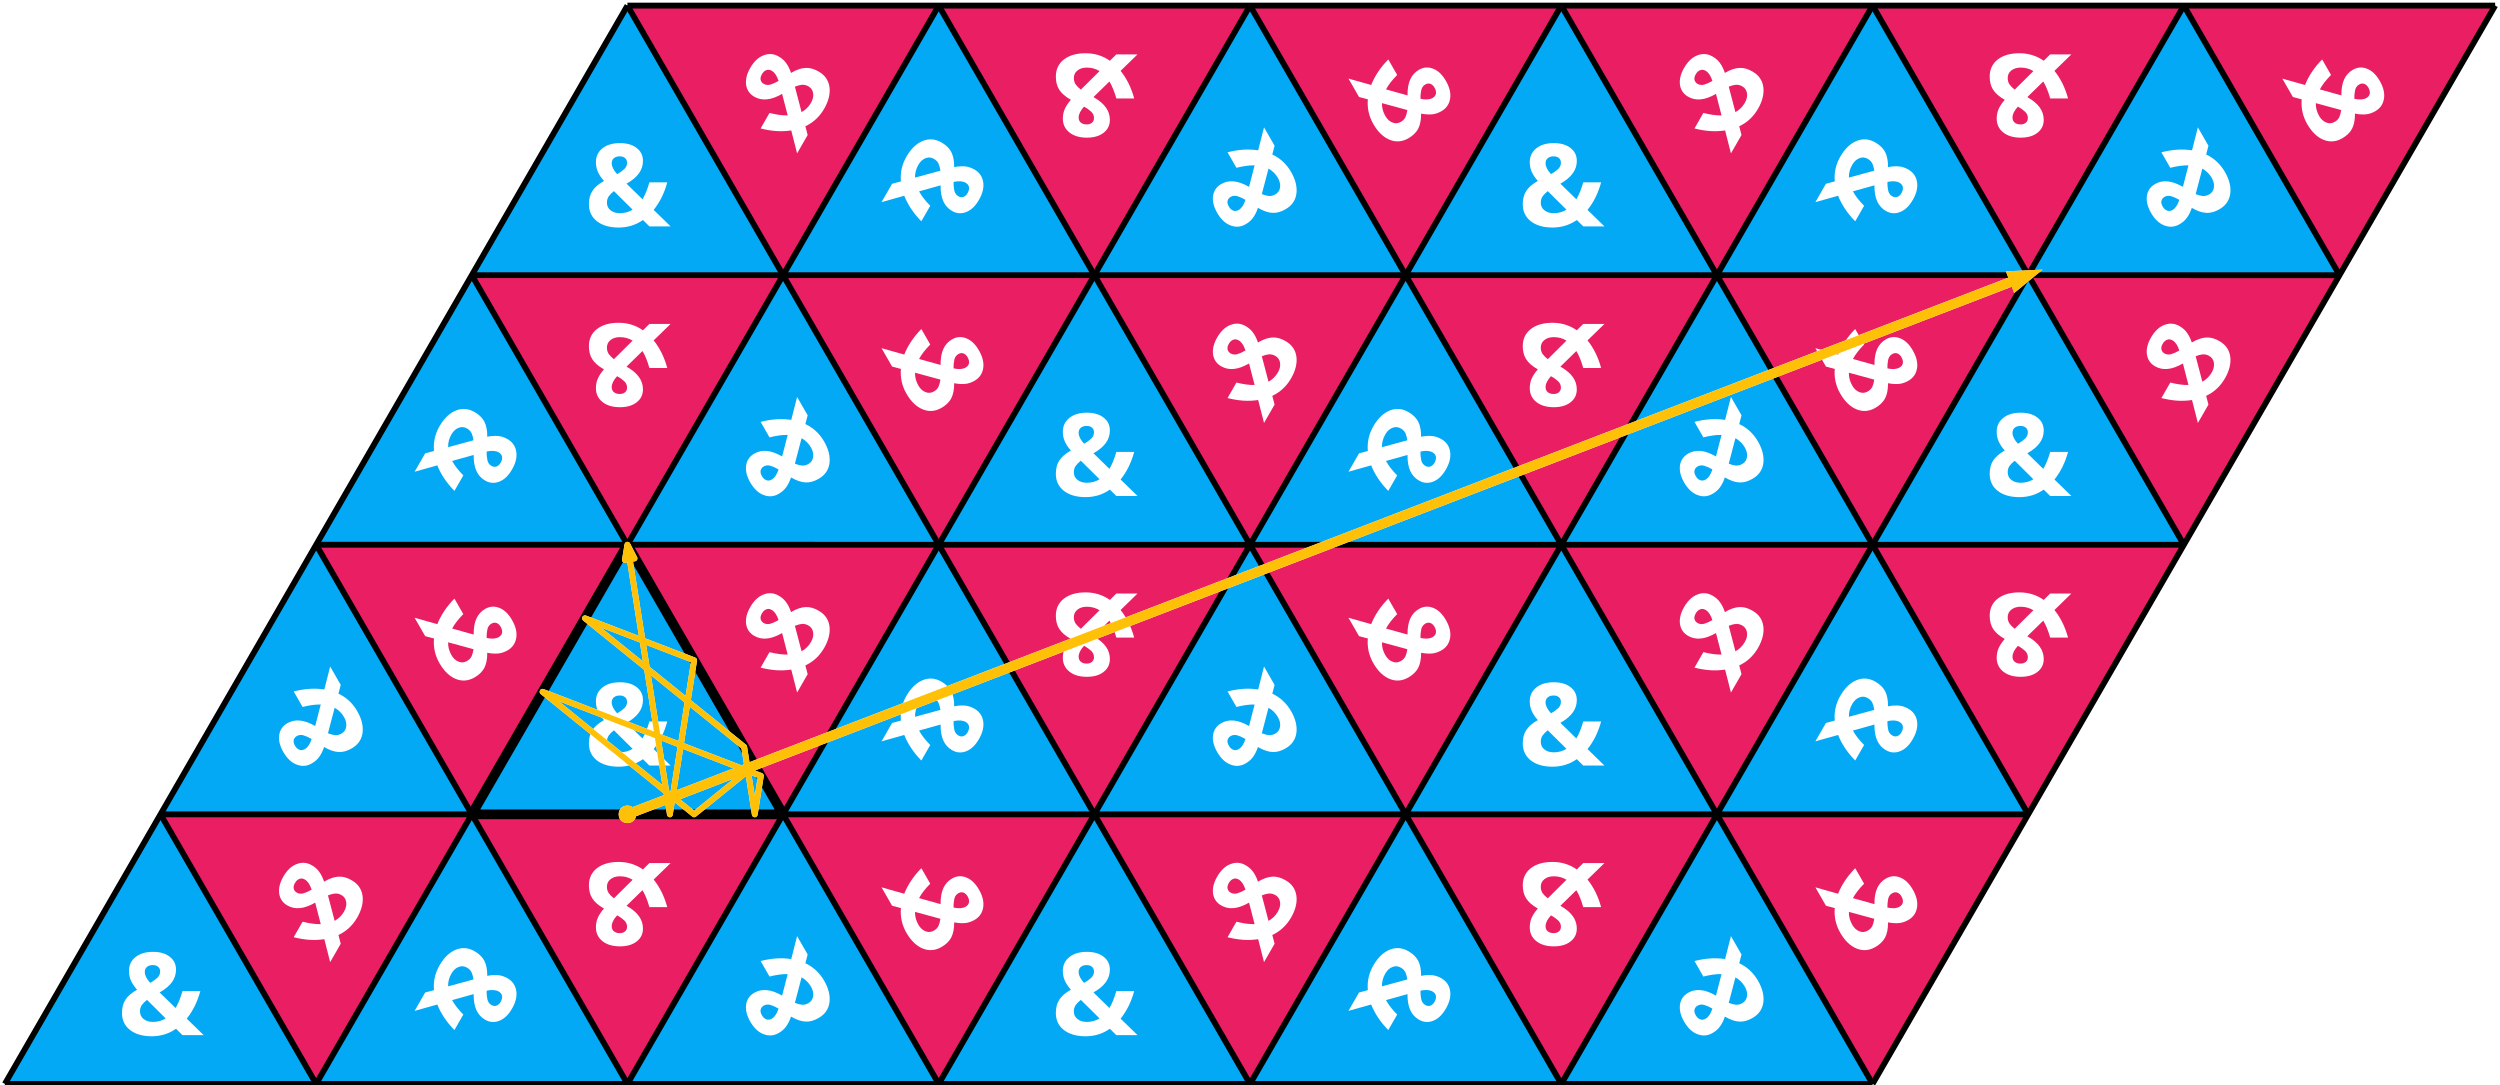
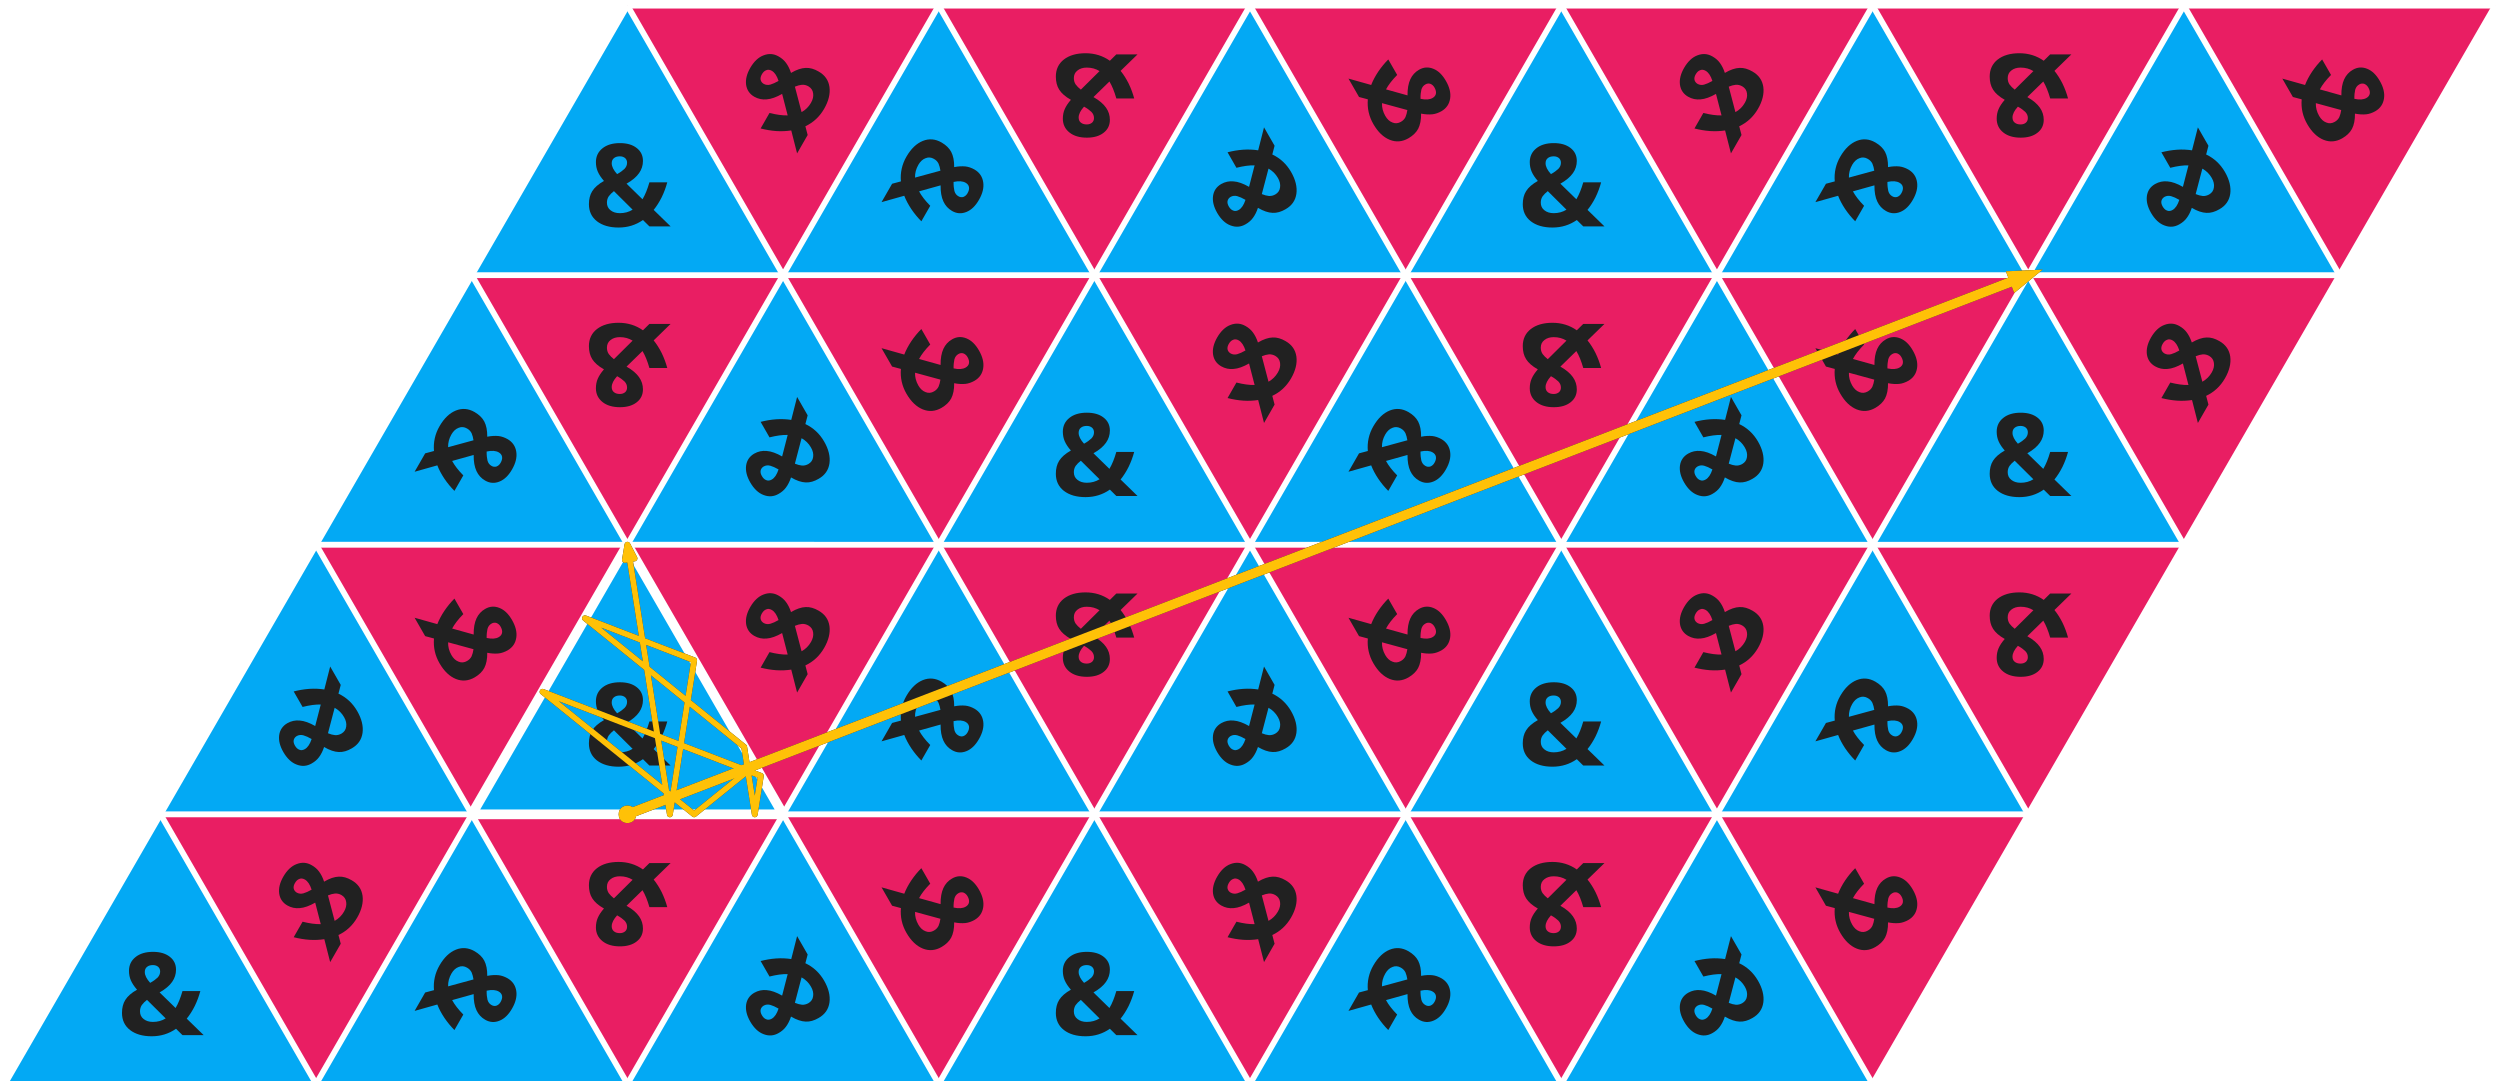
<svg xmlns="http://www.w3.org/2000/svg" xmlns:xlink="http://www.w3.org/1999/xlink" width="514pt" height="223pt" viewBox="0 0 514 223" version="1.1">
  <defs>
    <g>
      <symbol overflow="visible" id="glyph0-0">
        <path style="stroke:none;" d="M 2.234 -16.891 L 2.234 0 L 11.938 0 L 11.938 -16.891 Z M 3.438 -1.203 L 3.438 -15.688 L 10.75 -15.688 L 10.75 -1.203 Z M 3.438 -1.203 " />
      </symbol>
      <symbol overflow="visible" id="glyph0-1">
        <path style="stroke:none;" d="M 17.75 0 L 14.266 -3.391 C 14.875 -4.141 15.438 -5.031 15.922 -6 C 16.406 -7 16.781 -8.016 17.062 -9.062 L 13.391 -9.062 C 12.984 -7.641 12.516 -6.484 11.969 -5.578 L 8.688 -8.781 C 9.875 -9.453 10.734 -10.188 11.266 -10.953 C 11.797 -11.703 12.062 -12.547 12.062 -13.453 C 12.062 -14.578 11.625 -15.469 10.766 -16.125 C 9.906 -16.797 8.766 -17.125 7.328 -17.125 C 5.828 -17.125 4.625 -16.766 3.75 -16.062 C 2.844 -15.344 2.391 -14.391 2.391 -13.219 C 2.391 -12.516 2.516 -11.844 2.781 -11.25 C 3.047 -10.641 3.469 -10 4.047 -9.344 C 2.906 -8.703 2.109 -8 1.641 -7.25 C 1.172 -6.516 0.953 -5.609 0.953 -4.562 C 0.953 -3.094 1.5 -1.922 2.594 -1.062 C 3.703 -0.203 5.188 0.234 7.062 0.234 C 8.922 0.234 10.594 -0.281 12.062 -1.312 L 13.391 0 Z M 4.656 -4.891 C 4.656 -5.375 4.781 -5.812 5.031 -6.188 C 5.297 -6.547 5.641 -6.906 6.094 -7.25 L 9.938 -3.438 C 9.156 -2.953 8.281 -2.719 7.312 -2.719 C 6.531 -2.719 5.891 -2.922 5.406 -3.312 C 4.891 -3.703 4.656 -4.234 4.656 -4.891 Z M 8.797 -13.094 C 8.797 -12.609 8.625 -12.203 8.266 -11.828 C 7.906 -11.484 7.406 -11.109 6.75 -10.75 C 6.016 -11.562 5.641 -12.297 5.641 -12.984 C 5.641 -13.438 5.797 -13.797 6.094 -14.031 C 6.391 -14.281 6.797 -14.406 7.312 -14.406 C 7.75 -14.406 8.109 -14.281 8.391 -14.047 C 8.656 -13.812 8.797 -13.484 8.797 -13.094 Z M 8.797 -13.094 " />
      </symbol>
      <symbol overflow="visible" id="glyph1-0">
        <path style="stroke:none;" d="M -15.75 6.516 L -1.125 -1.938 L -5.969 -10.344 L -20.594 -1.891 Z M -2.766 -2.375 L -15.297 4.859 L -18.953 -1.469 L -6.422 -8.703 Z M -2.766 -2.375 " />
      </symbol>
      <symbol overflow="visible" id="glyph1-1">
        <path style="stroke:none;" d="M -8.875 -15.375 L -10.078 -10.656 C -11.016 -10.797 -12.078 -10.859 -13.172 -10.781 C -14.266 -10.703 -15.328 -10.516 -16.375 -10.25 L -14.547 -7.062 C -13.109 -7.422 -11.875 -7.594 -10.812 -7.562 L -11.953 -3.141 C -13.125 -3.812 -14.203 -4.203 -15.125 -4.266 C -16.047 -4.359 -16.891 -4.172 -17.688 -3.719 C -18.656 -3.156 -19.203 -2.328 -19.359 -1.266 C -19.5 -0.172 -19.219 0.969 -18.5 2.219 C -17.75 3.516 -16.828 4.391 -15.781 4.781 C -14.703 5.203 -13.672 5.141 -12.656 4.547 C -12.047 4.203 -11.516 3.75 -11.141 3.219 C -10.75 2.688 -10.391 2 -10.125 1.172 C -8.984 1.844 -7.984 2.172 -7.109 2.203 C -6.234 2.25 -5.344 1.984 -4.438 1.453 C -3.156 0.719 -2.422 -0.328 -2.219 -1.719 C -2.031 -3.094 -2.391 -4.625 -3.328 -6.234 C -4.266 -7.844 -5.547 -9.031 -7.172 -9.797 L -6.703 -11.594 Z M -6.562 -1.578 C -6.984 -1.344 -7.422 -1.234 -7.875 -1.266 C -8.328 -1.312 -8.812 -1.438 -9.328 -1.656 L -7.953 -6.891 C -7.141 -6.438 -6.5 -5.812 -6.016 -4.969 C -5.625 -4.297 -5.484 -3.625 -5.578 -3.031 C -5.656 -2.375 -6 -1.906 -6.562 -1.578 Z M -15.75 -1.078 C -15.328 -1.312 -14.875 -1.359 -14.391 -1.234 C -13.906 -1.094 -13.328 -0.844 -12.688 -0.469 C -13.031 0.578 -13.484 1.266 -14.078 1.609 C -14.469 1.828 -14.859 1.891 -15.203 1.734 C -15.578 1.609 -15.875 1.312 -16.125 0.875 C -16.344 0.484 -16.438 0.125 -16.375 -0.234 C -16.297 -0.594 -16.078 -0.875 -15.75 -1.078 Z M -15.75 -1.078 " />
      </symbol>
      <symbol overflow="visible" id="glyph2-0">
        <path style="stroke:none;" d="M 13.5 10.391 L -1.125 1.938 L -5.969 10.344 L 8.656 18.797 Z M -0.672 3.594 L 11.859 10.828 L 8.203 17.156 L -4.328 9.922 Z M -0.672 3.594 " />
      </symbol>
      <symbol overflow="visible" id="glyph2-1">
        <path style="stroke:none;" d="M -8.875 15.375 L -4.203 14.062 C -3.859 14.953 -3.359 15.891 -2.766 16.781 C -2.141 17.703 -1.453 18.547 -0.688 19.312 L 1.141 16.125 C 0.109 15.078 -0.656 14.094 -1.156 13.156 L 3.266 11.922 C 3.25 13.281 3.453 14.391 3.844 15.234 C 4.234 16.078 4.828 16.734 5.625 17.188 C 6.594 17.75 7.578 17.797 8.578 17.391 C 9.594 16.984 10.438 16.156 11.156 14.906 C 11.906 13.609 12.203 12.391 12.031 11.281 C 11.859 10.141 11.266 9.266 10.25 8.672 C 9.641 8.328 8.984 8.094 8.359 8.031 C 7.688 7.969 6.922 8 6.062 8.172 C 6.078 6.875 5.859 5.828 5.453 5.047 C 5.047 4.281 4.375 3.641 3.469 3.109 C 2.188 2.375 0.922 2.266 -0.375 2.781 C -1.688 3.312 -2.797 4.375 -3.734 5.984 C -4.672 7.594 -5.047 9.312 -4.891 11.109 L -6.703 11.594 Z M 1.906 6.484 C 2.328 6.719 2.641 7.047 2.844 7.453 C 3.016 7.875 3.156 8.344 3.234 8.906 L -1.984 10.328 C -2.016 9.406 -1.781 8.531 -1.297 7.688 C -0.906 7.016 -0.422 6.562 0.172 6.344 C 0.75 6.094 1.344 6.156 1.906 6.484 Z M 6.938 14.172 C 6.516 13.938 6.25 13.578 6.109 13.078 C 6 12.594 5.922 11.969 5.938 11.219 C 7 10.984 7.828 11.047 8.422 11.391 C 8.812 11.609 9.047 11.922 9.109 12.297 C 9.172 12.672 9.062 13.094 8.812 13.531 C 8.594 13.922 8.312 14.156 7.969 14.297 C 7.641 14.406 7.266 14.375 6.938 14.172 Z M 6.938 14.172 " />
      </symbol>
      <symbol overflow="visible" id="glyph3-0">
        <path style="stroke:none;" d="M 2.234 16.891 L 2.234 0 L 11.938 0 L 11.938 16.891 Z M 3.438 1.203 L 3.438 15.688 L 10.75 15.688 L 10.75 1.203 Z M 3.438 1.203 " />
      </symbol>
      <symbol overflow="visible" id="glyph3-1">
        <path style="stroke:none;" d="M 17.75 0 L 14.266 3.391 C 14.875 4.141 15.438 5.031 15.922 6 C 16.406 7 16.781 8.016 17.062 9.062 L 13.391 9.062 C 12.984 7.641 12.516 6.484 11.969 5.578 L 8.688 8.781 C 9.875 9.453 10.734 10.188 11.266 10.953 C 11.797 11.703 12.062 12.547 12.062 13.453 C 12.062 14.578 11.625 15.469 10.766 16.125 C 9.906 16.797 8.766 17.125 7.328 17.125 C 5.828 17.125 4.625 16.766 3.75 16.062 C 2.844 15.344 2.391 14.391 2.391 13.219 C 2.391 12.516 2.516 11.844 2.781 11.25 C 3.047 10.641 3.469 10 4.047 9.344 C 2.906 8.703 2.109 8 1.641 7.25 C 1.172 6.516 0.953 5.609 0.953 4.562 C 0.953 3.094 1.5 1.922 2.594 1.062 C 3.703 0.203 5.188 -0.234 7.062 -0.234 C 8.922 -0.234 10.594 0.281 12.062 1.312 L 13.391 0 Z M 4.656 4.891 C 4.656 5.375 4.781 5.812 5.031 6.188 C 5.297 6.547 5.641 6.906 6.094 7.25 L 9.938 3.438 C 9.156 2.953 8.281 2.719 7.312 2.719 C 6.531 2.719 5.891 2.922 5.406 3.312 C 4.891 3.703 4.656 4.234 4.656 4.891 Z M 8.797 13.094 C 8.797 12.609 8.625 12.203 8.266 11.828 C 7.906 11.484 7.406 11.109 6.75 10.75 C 6.016 11.562 5.641 12.297 5.641 12.984 C 5.641 13.438 5.797 13.797 6.094 14.031 C 6.391 14.281 6.797 14.406 7.312 14.406 C 7.75 14.406 8.109 14.281 8.391 14.047 C 8.656 13.812 8.797 13.484 8.797 13.094 Z M 8.797 13.094 " />
      </symbol>
      <symbol overflow="visible" id="glyph4-0">
        <path style="stroke:none;" d="M 13.5 -10.391 L -1.125 -1.938 L -5.969 -10.344 L 8.656 -18.797 Z M -0.672 -3.594 L 11.859 -10.828 L 8.203 -17.156 L -4.328 -9.922 Z M -0.672 -3.594 " />
      </symbol>
      <symbol overflow="visible" id="glyph4-1">
        <path style="stroke:none;" d="M -8.875 -15.375 L -4.203 -14.062 C -3.859 -14.953 -3.359 -15.891 -2.766 -16.781 C -2.141 -17.703 -1.453 -18.547 -0.688 -19.312 L 1.141 -16.125 C 0.109 -15.078 -0.656 -14.094 -1.156 -13.156 L 3.266 -11.922 C 3.25 -13.281 3.453 -14.391 3.844 -15.234 C 4.234 -16.078 4.828 -16.734 5.625 -17.188 C 6.594 -17.75 7.578 -17.797 8.578 -17.391 C 9.594 -16.984 10.438 -16.156 11.156 -14.906 C 11.906 -13.609 12.203 -12.391 12.031 -11.281 C 11.859 -10.141 11.266 -9.266 10.25 -8.672 C 9.641 -8.328 8.984 -8.094 8.359 -8.031 C 7.688 -7.969 6.922 -8 6.062 -8.172 C 6.078 -6.875 5.859 -5.828 5.453 -5.047 C 5.047 -4.281 4.375 -3.641 3.469 -3.109 C 2.188 -2.375 0.922 -2.266 -0.375 -2.781 C -1.688 -3.312 -2.797 -4.375 -3.734 -5.984 C -4.672 -7.594 -5.047 -9.312 -4.891 -11.109 L -6.703 -11.594 Z M 1.906 -6.484 C 2.328 -6.719 2.641 -7.047 2.844 -7.453 C 3.016 -7.875 3.156 -8.344 3.234 -8.906 L -1.984 -10.328 C -2.016 -9.406 -1.781 -8.531 -1.297 -7.688 C -0.906 -7.016 -0.422 -6.562 0.172 -6.344 C 0.75 -6.094 1.344 -6.156 1.906 -6.484 Z M 6.938 -14.172 C 6.516 -13.938 6.25 -13.578 6.109 -13.078 C 6 -12.594 5.922 -11.969 5.938 -11.219 C 7 -10.984 7.828 -11.047 8.422 -11.391 C 8.812 -11.609 9.047 -11.922 9.109 -12.297 C 9.172 -12.672 9.062 -13.094 8.812 -13.531 C 8.594 -13.922 8.312 -14.156 7.969 -14.297 C 7.641 -14.406 7.266 -14.375 6.938 -14.172 Z M 6.938 -14.172 " />
      </symbol>
      <symbol overflow="visible" id="glyph5-0">
        <path style="stroke:none;" d="M -15.75 -6.516 L -1.125 1.938 L -5.969 10.344 L -20.594 1.891 Z M -2.766 2.375 L -15.297 -4.859 L -18.953 1.469 L -6.422 8.703 Z M -2.766 2.375 " />
      </symbol>
      <symbol overflow="visible" id="glyph5-1">
        <path style="stroke:none;" d="M -8.875 15.375 L -10.078 10.656 C -11.016 10.797 -12.078 10.859 -13.172 10.781 C -14.266 10.703 -15.328 10.516 -16.375 10.25 L -14.547 7.062 C -13.109 7.422 -11.875 7.594 -10.812 7.562 L -11.953 3.141 C -13.125 3.812 -14.203 4.203 -15.125 4.266 C -16.047 4.359 -16.891 4.172 -17.688 3.719 C -18.656 3.156 -19.203 2.328 -19.359 1.266 C -19.5 0.172 -19.219 -0.969 -18.5 -2.219 C -17.75 -3.516 -16.828 -4.391 -15.781 -4.781 C -14.703 -5.203 -13.672 -5.141 -12.656 -4.547 C -12.047 -4.203 -11.516 -3.75 -11.141 -3.219 C -10.75 -2.688 -10.391 -2 -10.125 -1.172 C -8.984 -1.844 -7.984 -2.172 -7.109 -2.203 C -6.234 -2.25 -5.344 -1.984 -4.438 -1.453 C -3.156 -0.719 -2.422 0.328 -2.219 1.719 C -2.031 3.094 -2.391 4.625 -3.328 6.234 C -4.266 7.844 -5.547 9.031 -7.172 9.797 L -6.703 11.594 Z M -6.562 1.578 C -6.984 1.344 -7.422 1.234 -7.875 1.266 C -8.328 1.312 -8.812 1.438 -9.328 1.656 L -7.953 6.891 C -7.141 6.438 -6.5 5.812 -6.016 4.969 C -5.625 4.297 -5.484 3.625 -5.578 3.031 C -5.656 2.375 -6 1.906 -6.562 1.578 Z M -15.75 1.078 C -15.328 1.312 -14.875 1.359 -14.391 1.234 C -13.906 1.094 -13.328 0.844 -12.688 0.469 C -13.031 -0.578 -13.484 -1.266 -14.078 -1.609 C -14.469 -1.828 -14.859 -1.891 -15.203 -1.734 C -15.578 -1.609 -15.875 -1.312 -16.125 -0.875 C -16.344 -0.484 -16.438 -0.125 -16.375 0.234 C -16.297 0.594 -16.078 0.875 -15.75 1.078 Z M -15.75 1.078 " />
      </symbol>
    </g>
  </defs>
  <g id="surface61071">
    <path style=" stroke:none;fill-rule:evenodd;fill:rgb(91.4%,11.8%,38.8%);fill-opacity:1;" d="M 97 56.574 L 129 112 L 161 56.574 Z M 97 56.574 " />
    <path style=" stroke:none;fill-rule:evenodd;fill:rgb(91.4%,11.8%,38.8%);fill-opacity:1;" d="M 129 112 L 161 167.426 L 193 112 Z M 129 112 " />
    <path style=" stroke:none;fill-rule:evenodd;fill:rgb(91.4%,11.8%,38.8%);fill-opacity:1;" d="M 33 167.426 L 65 222.852 L 97 167.426 Z M 33 167.426 " />
    <path style=" stroke:none;fill-rule:evenodd;fill:rgb(91.4%,11.8%,38.8%);fill-opacity:1;" d="M 65 112 L 97 167.426 L 129 112 Z M 65 112 " />
    <path style=" stroke:none;fill-rule:evenodd;fill:rgb(1.2%,66.3%,95.7%);fill-opacity:1;" d="M 129 112 L 97 167.426 L 161 167.426 Z M 129 112 " />
    <path style=" stroke:none;fill-rule:evenodd;fill:rgb(91.4%,11.8%,38.8%);fill-opacity:1;" d="M 97 167.426 L 129 222.848 L 161 167.426 Z M 97 167.426 " />
    <path style=" stroke:none;fill-rule:evenodd;fill:rgb(91.4%,11.8%,38.8%);fill-opacity:1;" d="M 161 167.426 L 193 222.852 L 225 167.426 Z M 161 167.426 " />
    <path style=" stroke:none;fill-rule:evenodd;fill:rgb(1.2%,66.3%,95.7%);fill-opacity:1;" d="M 321 112 L 289 167.426 L 353 167.426 Z M 321 112 " />
    <path style=" stroke:none;fill-rule:evenodd;fill:rgb(91.4%,11.8%,38.8%);fill-opacity:1;" d="M 321.004 112 L 353.004 167.426 L 385 112 Z M 321.004 112 " />
    <path style=" stroke:none;fill-rule:evenodd;fill:rgb(1.2%,66.3%,95.7%);fill-opacity:1;" d="M 353 167.43 L 321 222.855 L 385 222.855 Z M 353 167.43 " />
    <path style=" stroke:none;fill-rule:evenodd;fill:rgb(91.4%,11.8%,38.8%);fill-opacity:1;" d="M 353 167.43 L 385 222.855 L 417 167.43 Z M 353 167.43 " />
    <path style=" stroke:none;fill-rule:evenodd;fill:rgb(1.2%,66.3%,95.7%);fill-opacity:1;" d="M 129 1.148 L 97 56.574 L 161 56.574 Z M 129 1.148 " />
    <path style=" stroke:none;fill-rule:evenodd;fill:rgb(1.2%,66.3%,95.7%);fill-opacity:1;" d="M 417 56.578 L 385 112.004 L 449 112.004 Z M 417 56.578 " />
    <path style=" stroke:none;fill-rule:evenodd;fill:rgb(91.4%,11.8%,38.8%);fill-opacity:1;" d="M 385 112.004 L 417 167.426 L 449 112.004 Z M 385 112.004 " />
    <path style=" stroke:none;fill-rule:evenodd;fill:rgb(1.2%,66.3%,95.7%);fill-opacity:1;" d="M 161 167.426 L 129 222.852 L 193 222.852 Z M 161 167.426 " />
    <path style=" stroke:none;fill-rule:evenodd;fill:rgb(1.2%,66.3%,95.7%);fill-opacity:1;" d="M 161 56.574 L 129 112 L 193 112 Z M 161 56.574 " />
    <path style=" stroke:none;fill-rule:evenodd;fill:rgb(1.2%,66.3%,95.7%);fill-opacity:1;" d="M 257 112 L 225 167.426 L 289 167.426 Z M 257 112 " />
    <path style=" stroke:none;fill-rule:evenodd;fill:rgb(1.2%,66.3%,95.7%);fill-opacity:1;" d="M 353 56.574 L 321 112 L 385 112 Z M 353 56.574 " />
    <path style=" stroke:none;fill-rule:evenodd;fill:rgb(1.2%,66.3%,95.7%);fill-opacity:1;" d="M 65 112 L 33 167.426 L 97 167.426 Z M 65 112 " />
    <path style=" stroke:none;fill-rule:evenodd;fill:rgb(1.2%,66.3%,95.7%);fill-opacity:1;" d="M 193 112 L 161 167.426 L 225 167.426 Z M 193 112 " />
    <path style=" stroke:none;fill-rule:evenodd;fill:rgb(1.2%,66.3%,95.7%);fill-opacity:1;" d="M 289 56.574 L 257 112 L 321 112 Z M 289 56.574 " />
    <path style=" stroke:none;fill-rule:evenodd;fill:rgb(1.2%,66.3%,95.7%);fill-opacity:1;" d="M 97 167.426 L 65 222.852 L 129 222.852 Z M 97 167.426 " />
    <path style=" stroke:none;fill-rule:evenodd;fill:rgb(1.2%,66.3%,95.7%);fill-opacity:1;" d="M 97 56.574 L 65 112 L 129 112 Z M 97 56.574 " />
    <path style=" stroke:none;fill-rule:evenodd;fill:rgb(1.2%,66.3%,95.7%);fill-opacity:1;" d="M 289 167.426 L 257 222.852 L 321 222.852 Z M 289 167.426 " />
-     <path style="fill:none;stroke-width:2;stroke-linecap:butt;stroke-linejoin:round;stroke:rgb(0%,0%,0%);stroke-opacity:1;stroke-miterlimit:10;" d="M 192 448 L 160 392.574 L 224 392.574 Z M 192 448 " transform="matrix(1,0,0,-1,-63,560)" />
+     <path style="fill:none;stroke-width:2;stroke-linecap:butt;stroke-linejoin:round;stroke:rgb(100%,100%,100%);stroke-opacity:1;stroke-miterlimit:10;" d="M 192 448 L 160 392.574 L 224 392.574 Z M 192 448 " transform="matrix(1,0,0,-1,-63,560)" />
    <path style=" stroke:none;fill-rule:evenodd;fill:rgb(1.2%,66.3%,95.7%);fill-opacity:1;" d="M 225 56.574 L 193 112 L 257 112 Z M 225 56.574 " />
    <path style=" stroke:none;fill-rule:evenodd;fill:rgb(1.2%,66.3%,95.7%);fill-opacity:1;" d="M 225 167.426 L 193 222.852 L 257 222.852 Z M 225 167.426 " />
    <path style=" stroke:none;fill-rule:evenodd;fill:rgb(1.2%,66.3%,95.7%);fill-opacity:1;" d="M 33 167.426 L 1 222.852 L 65 222.852 Z M 33 167.426 " />
    <path style=" stroke:none;fill-rule:evenodd;fill:rgb(91.4%,11.8%,38.8%);fill-opacity:1;" d="M 289 56.574 L 321 112 L 353 56.574 Z M 289 56.574 " />
    <path style=" stroke:none;fill-rule:evenodd;fill:rgb(91.4%,11.8%,38.8%);fill-opacity:1;" d="M 193 112 L 225 167.426 L 257 112 Z M 193 112 " />
    <path style=" stroke:none;fill-rule:evenodd;fill:rgb(91.4%,11.8%,38.8%);fill-opacity:1;" d="M 289 167.426 L 321 222.852 L 353 167.426 Z M 289 167.426 " />
    <path style=" stroke:none;fill-rule:evenodd;fill:rgb(91.4%,11.8%,38.8%);fill-opacity:1;" d="M 257 112 L 289 167.426 L 321 112 Z M 257 112 " />
    <path style=" stroke:none;fill-rule:evenodd;fill:rgb(91.4%,11.8%,38.8%);fill-opacity:1;" d="M 161 56.574 L 193 112 L 225 56.574 Z M 161 56.574 " />
    <path style=" stroke:none;fill-rule:evenodd;fill:rgb(91.4%,11.8%,38.8%);fill-opacity:1;" d="M 353 56.574 L 385 112 L 417 56.574 Z M 353 56.574 " />
    <path style=" stroke:none;fill-rule:evenodd;fill:rgb(91.4%,11.8%,38.8%);fill-opacity:1;" d="M 225 56.574 L 257 112 L 289 56.574 Z M 225 56.574 " />
    <path style=" stroke:none;fill-rule:evenodd;fill:rgb(91.4%,11.8%,38.8%);fill-opacity:1;" d="M 225 167.426 L 257 222.852 L 289 167.426 Z M 225 167.426 " />
-     <g style="fill:rgb(100%,100%,100%);fill-opacity:1;">
+     <g style="fill:rgb(12.9%,12.9%,12.9%);fill-opacity:1;">
      <use xlink:href="#glyph0-1" x="120.128" y="157.4" />
    </g>
-     <g style="fill:rgb(100%,100%,100%);fill-opacity:1;">
+     <g style="fill:rgb(12.9%,12.9%,12.9%);fill-opacity:1;">
      <use xlink:href="#glyph0-1" x="216.128" y="101.974" />
    </g>
-     <g style="fill:rgb(100%,100%,100%);fill-opacity:1;">
+     <g style="fill:rgb(12.9%,12.9%,12.9%);fill-opacity:1;">
      <use xlink:href="#glyph0-1" x="312.128" y="157.399" />
    </g>
-     <g style="fill:rgb(100%,100%,100%);fill-opacity:1;">
+     <g style="fill:rgb(12.9%,12.9%,12.9%);fill-opacity:1;">
      <use xlink:href="#glyph0-1" x="216.128" y="212.825" />
    </g>
-     <g style="fill:rgb(100%,100%,100%);fill-opacity:1;">
+     <g style="fill:rgb(12.9%,12.9%,12.9%);fill-opacity:1;">
      <use xlink:href="#glyph1-1" x="172.758" y="96.985" />
    </g>
-     <g style="fill:rgb(100%,100%,100%);fill-opacity:1;">
+     <g style="fill:rgb(12.9%,12.9%,12.9%);fill-opacity:1;">
      <use xlink:href="#glyph1-1" x="76.758" y="152.411" />
    </g>
-     <g style="fill:rgb(100%,100%,100%);fill-opacity:1;">
+     <g style="fill:rgb(12.9%,12.9%,12.9%);fill-opacity:1;">
      <use xlink:href="#glyph1-1" x="172.758" y="207.837" />
    </g>
-     <g style="fill:rgb(100%,100%,100%);fill-opacity:1;">
+     <g style="fill:rgb(12.9%,12.9%,12.9%);fill-opacity:1;">
      <use xlink:href="#glyph1-1" x="268.758" y="152.411" />
    </g>
-     <g style="fill:rgb(100%,100%,100%);fill-opacity:1;">
+     <g style="fill:rgb(12.9%,12.9%,12.9%);fill-opacity:1;">
      <use xlink:href="#glyph1-1" x="364.758" y="96.985" />
    </g>
-     <g style="fill:rgb(100%,100%,100%);fill-opacity:1;">
+     <g style="fill:rgb(12.9%,12.9%,12.9%);fill-opacity:1;">
      <use xlink:href="#glyph2-1" x="286.117" y="81.616" />
    </g>
-     <g style="fill:rgb(100%,100%,100%);fill-opacity:1;">
+     <g style="fill:rgb(12.9%,12.9%,12.9%);fill-opacity:1;">
      <use xlink:href="#glyph2-1" x="286.117" y="192.466" />
    </g>
-     <g style="fill:rgb(100%,100%,100%);fill-opacity:1;">
+     <g style="fill:rgb(12.9%,12.9%,12.9%);fill-opacity:1;">
      <use xlink:href="#glyph2-1" x="190.118" y="137.046" />
    </g>
-     <g style="fill:rgb(100%,100%,100%);fill-opacity:1;">
+     <g style="fill:rgb(12.9%,12.9%,12.9%);fill-opacity:1;">
      <use xlink:href="#glyph2-1" x="94.118" y="81.616" />
    </g>
-     <g style="fill:rgb(100%,100%,100%);fill-opacity:1;">
+     <g style="fill:rgb(12.9%,12.9%,12.9%);fill-opacity:1;">
      <use xlink:href="#glyph2-1" x="94.117" y="192.466" />
    </g>
-     <g style="fill:rgb(100%,100%,100%);fill-opacity:1;">
+     <g style="fill:rgb(12.9%,12.9%,12.9%);fill-opacity:1;">
      <use xlink:href="#glyph3-1" x="216.128" y="122.028" />
    </g>
-     <g style="fill:rgb(100%,100%,100%);fill-opacity:1;">
+     <g style="fill:rgb(12.9%,12.9%,12.9%);fill-opacity:1;">
      <use xlink:href="#glyph3-1" x="312.128" y="177.447" />
    </g>
-     <g style="fill:rgb(100%,100%,100%);fill-opacity:1;">
+     <g style="fill:rgb(12.9%,12.9%,12.9%);fill-opacity:1;">
      <use xlink:href="#glyph3-1" x="312.128" y="66.597" />
    </g>
-     <g style="fill:rgb(100%,100%,100%);fill-opacity:1;">
+     <g style="fill:rgb(12.9%,12.9%,12.9%);fill-opacity:1;">
      <use xlink:href="#glyph3-1" x="120.128" y="66.597" />
    </g>
-     <g style="fill:rgb(100%,100%,100%);fill-opacity:1;">
+     <g style="fill:rgb(12.9%,12.9%,12.9%);fill-opacity:1;">
      <use xlink:href="#glyph3-1" x="120.129" y="177.447" />
    </g>
-     <g style="fill:rgb(100%,100%,100%);fill-opacity:1;">
+     <g style="fill:rgb(12.9%,12.9%,12.9%);fill-opacity:1;">
      <use xlink:href="#glyph4-1" x="190.118" y="197.81" />
    </g>
-     <g style="fill:rgb(100%,100%,100%);fill-opacity:1;">
+     <g style="fill:rgb(12.9%,12.9%,12.9%);fill-opacity:1;">
      <use xlink:href="#glyph4-1" x="286.118" y="142.384" />
    </g>
-     <g style="fill:rgb(100%,100%,100%);fill-opacity:1;">
+     <g style="fill:rgb(12.9%,12.9%,12.9%);fill-opacity:1;">
      <use xlink:href="#glyph4-1" x="382.117" y="86.959" />
    </g>
-     <g style="fill:rgb(100%,100%,100%);fill-opacity:1;">
+     <g style="fill:rgb(12.9%,12.9%,12.9%);fill-opacity:1;">
      <use xlink:href="#glyph4-1" x="190.118" y="86.959" />
    </g>
-     <g style="fill:rgb(100%,100%,100%);fill-opacity:1;">
+     <g style="fill:rgb(12.9%,12.9%,12.9%);fill-opacity:1;">
      <use xlink:href="#glyph4-1" x="94.118" y="142.384" />
    </g>
-     <g style="fill:rgb(100%,100%,100%);fill-opacity:1;">
+     <g style="fill:rgb(12.9%,12.9%,12.9%);fill-opacity:1;">
      <use xlink:href="#glyph5-1" x="76.758" y="182.441" />
    </g>
-     <g style="fill:rgb(100%,100%,100%);fill-opacity:1;">
+     <g style="fill:rgb(12.9%,12.9%,12.9%);fill-opacity:1;">
      <use xlink:href="#glyph5-1" x="172.758" y="127.015" />
    </g>
-     <g style="fill:rgb(100%,100%,100%);fill-opacity:1;">
+     <g style="fill:rgb(12.9%,12.9%,12.9%);fill-opacity:1;">
      <use xlink:href="#glyph5-1" x="364.758" y="127.015" />
    </g>
-     <g style="fill:rgb(100%,100%,100%);fill-opacity:1;">
+     <g style="fill:rgb(12.9%,12.9%,12.9%);fill-opacity:1;">
      <use xlink:href="#glyph5-1" x="268.758" y="182.441" />
    </g>
-     <g style="fill:rgb(100%,100%,100%);fill-opacity:1;">
+     <g style="fill:rgb(12.9%,12.9%,12.9%);fill-opacity:1;">
      <use xlink:href="#glyph5-1" x="268.758" y="71.589" />
    </g>
-     <g style="fill:rgb(100%,100%,100%);fill-opacity:1;">
+     <g style="fill:rgb(12.9%,12.9%,12.9%);fill-opacity:1;">
      <use xlink:href="#glyph0-1" x="24.128" y="212.825" />
    </g>
    <path style=" stroke:none;fill-rule:evenodd;fill:rgb(1.2%,66.3%,95.7%);fill-opacity:1;" d="M 257 1.148 L 225 56.574 L 289 56.574 Z M 257 1.148 " />
    <path style=" stroke:none;fill-rule:evenodd;fill:rgb(1.2%,66.3%,95.7%);fill-opacity:1;" d="M 193 1.148 L 161 56.574 L 225 56.574 Z M 193 1.148 " />
    <path style=" stroke:none;fill-rule:evenodd;fill:rgb(1.2%,66.3%,95.7%);fill-opacity:1;" d="M 385 1.148 L 353 56.574 L 417 56.574 Z M 385 1.148 " />
    <path style=" stroke:none;fill-rule:evenodd;fill:rgb(1.2%,66.3%,95.7%);fill-opacity:1;" d="M 321 1.148 L 289 56.574 L 353 56.574 Z M 321 1.148 " />
    <path style=" stroke:none;fill-rule:evenodd;fill:rgb(91.4%,11.8%,38.8%);fill-opacity:1;" d="M 193 1.148 L 225 56.57 L 257 1.148 Z M 193 1.148 " />
    <path style=" stroke:none;fill-rule:evenodd;fill:rgb(91.4%,11.8%,38.8%);fill-opacity:1;" d="M 385 1.148 L 417 56.57 L 449 1.148 Z M 385 1.148 " />
    <path style=" stroke:none;fill-rule:evenodd;fill:rgb(91.4%,11.8%,38.8%);fill-opacity:1;" d="M 257.004 1.148 L 289.004 56.574 L 321 1.148 Z M 257.004 1.148 " />
    <path style=" stroke:none;fill-rule:evenodd;fill:rgb(91.4%,11.8%,38.8%);fill-opacity:1;" d="M 129 1.148 L 161 56.574 L 193 1.148 Z M 129 1.148 " />
    <path style=" stroke:none;fill-rule:evenodd;fill:rgb(91.4%,11.8%,38.8%);fill-opacity:1;" d="M 321 1.148 L 353 56.574 L 385 1.148 Z M 321 1.148 " />
-     <g style="fill:rgb(100%,100%,100%);fill-opacity:1;">
+     <g style="fill:rgb(12.9%,12.9%,12.9%);fill-opacity:1;">
      <use xlink:href="#glyph0-1" x="312.129" y="46.547" />
    </g>
-     <g style="fill:rgb(100%,100%,100%);fill-opacity:1;">
+     <g style="fill:rgb(12.9%,12.9%,12.9%);fill-opacity:1;">
      <use xlink:href="#glyph1-1" x="268.758" y="41.559" />
    </g>
-     <g style="fill:rgb(100%,100%,100%);fill-opacity:1;">
+     <g style="fill:rgb(12.9%,12.9%,12.9%);fill-opacity:1;">
      <use xlink:href="#glyph2-1" x="382.118" y="26.186" />
    </g>
-     <g style="fill:rgb(100%,100%,100%);fill-opacity:1;">
+     <g style="fill:rgb(12.9%,12.9%,12.9%);fill-opacity:1;">
      <use xlink:href="#glyph2-1" x="190.118" y="26.186" />
    </g>
-     <g style="fill:rgb(100%,100%,100%);fill-opacity:1;">
+     <g style="fill:rgb(12.9%,12.9%,12.9%);fill-opacity:1;">
      <use xlink:href="#glyph3-1" x="408.129" y="11.178" />
    </g>
-     <g style="fill:rgb(100%,100%,100%);fill-opacity:1;">
+     <g style="fill:rgb(12.9%,12.9%,12.9%);fill-opacity:1;">
      <use xlink:href="#glyph3-1" x="216.129" y="11.178" />
    </g>
-     <g style="fill:rgb(100%,100%,100%);fill-opacity:1;">
+     <g style="fill:rgb(12.9%,12.9%,12.9%);fill-opacity:1;">
      <use xlink:href="#glyph4-1" x="286.119" y="31.533" />
    </g>
-     <g style="fill:rgb(100%,100%,100%);fill-opacity:1;">
+     <g style="fill:rgb(12.9%,12.9%,12.9%);fill-opacity:1;">
      <use xlink:href="#glyph5-1" x="172.758" y="16.163" />
    </g>
-     <g style="fill:rgb(100%,100%,100%);fill-opacity:1;">
+     <g style="fill:rgb(12.9%,12.9%,12.9%);fill-opacity:1;">
      <use xlink:href="#glyph5-1" x="364.758" y="16.164" />
    </g>
-     <g style="fill:rgb(100%,100%,100%);fill-opacity:1;">
+     <g style="fill:rgb(12.9%,12.9%,12.9%);fill-opacity:1;">
      <use xlink:href="#glyph0-1" x="120.129" y="46.547" />
    </g>
    <path style=" stroke:none;fill-rule:evenodd;fill:rgb(1.2%,66.3%,95.7%);fill-opacity:1;" d="M 385 112.004 L 353 167.43 L 417 167.43 Z M 385 112.004 " />
    <path style=" stroke:none;fill-rule:evenodd;fill:rgb(91.4%,11.8%,38.8%);fill-opacity:1;" d="M 417 56.578 L 449 112.004 L 481 56.578 Z M 417 56.578 " />
-     <g style="fill:rgb(100%,100%,100%);fill-opacity:1;">
+     <g style="fill:rgb(12.9%,12.9%,12.9%);fill-opacity:1;">
      <use xlink:href="#glyph0-1" x="408.128" y="101.977" />
    </g>
-     <g style="fill:rgb(100%,100%,100%);fill-opacity:1;">
+     <g style="fill:rgb(12.9%,12.9%,12.9%);fill-opacity:1;">
      <use xlink:href="#glyph1-1" x="364.758" y="207.839" />
    </g>
-     <g style="fill:rgb(100%,100%,100%);fill-opacity:1;">
+     <g style="fill:rgb(12.9%,12.9%,12.9%);fill-opacity:1;">
      <use xlink:href="#glyph2-1" x="382.118" y="137.046" />
    </g>
-     <g style="fill:rgb(100%,100%,100%);fill-opacity:1;">
+     <g style="fill:rgb(12.9%,12.9%,12.9%);fill-opacity:1;">
      <use xlink:href="#glyph3-1" x="408.128" y="122.028" />
    </g>
-     <g style="fill:rgb(100%,100%,100%);fill-opacity:1;">
+     <g style="fill:rgb(12.9%,12.9%,12.9%);fill-opacity:1;">
      <use xlink:href="#glyph4-1" x="382.118" y="197.813" />
    </g>
-     <g style="fill:rgb(100%,100%,100%);fill-opacity:1;">
+     <g style="fill:rgb(12.9%,12.9%,12.9%);fill-opacity:1;">
      <use xlink:href="#glyph5-1" x="460.758" y="71.591" />
    </g>
    <path style=" stroke:none;fill-rule:evenodd;fill:rgb(1.2%,66.3%,95.7%);fill-opacity:1;" d="M 449 1.152 L 417 56.578 L 481 56.578 Z M 449 1.152 " />
    <path style=" stroke:none;fill-rule:evenodd;fill:rgb(91.4%,11.8%,38.8%);fill-opacity:1;" d="M 449.004 1.152 L 481.004 56.574 L 513 1.152 Z M 449.004 1.152 " />
-     <g style="fill:rgb(100%,100%,100%);fill-opacity:1;">
+     <g style="fill:rgb(12.9%,12.9%,12.9%);fill-opacity:1;">
      <use xlink:href="#glyph1-1" x="460.758" y="41.562" />
    </g>
-     <g style="fill:rgb(100%,100%,100%);fill-opacity:1;">
+     <g style="fill:rgb(12.9%,12.9%,12.9%);fill-opacity:1;">
      <use xlink:href="#glyph4-1" x="478.119" y="31.535" />
    </g>
-     <path style="fill:none;stroke-width:1.2;stroke-linecap:butt;stroke-linejoin:round;stroke:rgb(0%,0%,0%);stroke-opacity:1;stroke-miterlimit:10;" d="M 192 558.852 L 64 337.148 " transform="matrix(1,0,0,-1,-63,560)" />
-     <path style="fill:none;stroke-width:1.2;stroke-linecap:butt;stroke-linejoin:round;stroke:rgb(0%,0%,0%);stroke-opacity:1;stroke-miterlimit:10;" d="M 256 558.852 L 128 337.148 " transform="matrix(1,0,0,-1,-63,560)" />
-     <path style="fill:none;stroke-width:1.2;stroke-linecap:butt;stroke-linejoin:round;stroke:rgb(0%,0%,0%);stroke-opacity:1;stroke-miterlimit:10;" d="M 320.004 558.852 L 192 337.148 " transform="matrix(1,0,0,-1,-63,560)" />
-     <path style="fill:none;stroke-width:1.2;stroke-linecap:butt;stroke-linejoin:round;stroke:rgb(0%,0%,0%);stroke-opacity:1;stroke-miterlimit:10;" d="M 384 558.852 L 256 337.148 " transform="matrix(1,0,0,-1,-63,560)" />
-     <path style="fill:none;stroke-width:1.2;stroke-linecap:butt;stroke-linejoin:round;stroke:rgb(0%,0%,0%);stroke-opacity:1;stroke-miterlimit:10;" d="M 448.004 558.852 L 320 337.148 " transform="matrix(1,0,0,-1,-63,560)" />
-     <path style="fill:none;stroke-width:1.2;stroke-linecap:butt;stroke-linejoin:round;stroke:rgb(0%,0%,0%);stroke-opacity:1;stroke-miterlimit:10;" d="M 512 558.848 L 384 337.145 " transform="matrix(1,0,0,-1,-63,560)" />
-     <path style="fill:none;stroke-width:1.2;stroke-linecap:butt;stroke-linejoin:round;stroke:rgb(0%,0%,0%);stroke-opacity:1;stroke-miterlimit:10;" d="M 576.004 558.848 L 448 337.145 " transform="matrix(1,0,0,-1,-63,560)" />
-     <path style="fill:none;stroke-width:1.2;stroke-linecap:butt;stroke-linejoin:round;stroke:rgb(0%,0%,0%);stroke-opacity:1;stroke-miterlimit:10;" d="M 192 558.852 L 576 558.848 " transform="matrix(1,0,0,-1,-63,560)" />
-     <path style="fill:none;stroke-width:1.2;stroke-linecap:butt;stroke-linejoin:round;stroke:rgb(0%,0%,0%);stroke-opacity:1;stroke-miterlimit:10;" d="M 160 503.426 L 544 503.422 " transform="matrix(1,0,0,-1,-63,560)" />
-     <path style="fill:none;stroke-width:1.2;stroke-linecap:butt;stroke-linejoin:round;stroke:rgb(0%,0%,0%);stroke-opacity:1;stroke-miterlimit:10;" d="M 128 448 L 512 447.996 " transform="matrix(1,0,0,-1,-63,560)" />
-     <path style="fill:none;stroke-width:1.2;stroke-linecap:butt;stroke-linejoin:round;stroke:rgb(0%,0%,0%);stroke-opacity:1;stroke-miterlimit:10;" d="M 96 392.574 L 480 392.57 " transform="matrix(1,0,0,-1,-63,560)" />
-     <path style="fill:none;stroke-width:1.2;stroke-linecap:butt;stroke-linejoin:round;stroke:rgb(0%,0%,0%);stroke-opacity:1;stroke-miterlimit:10;" d="M 64 337.148 L 448 337.145 " transform="matrix(1,0,0,-1,-63,560)" />
-     <path style="fill:none;stroke-width:1.2;stroke-linecap:butt;stroke-linejoin:round;stroke:rgb(0%,0%,0%);stroke-opacity:1;stroke-miterlimit:10;" d="M 96 392.574 L 128 337.148 " transform="matrix(1,0,0,-1,-63,560)" />
-     <path style="fill:none;stroke-width:1.2;stroke-linecap:butt;stroke-linejoin:round;stroke:rgb(0%,0%,0%);stroke-opacity:1;stroke-miterlimit:10;" d="M 128 448 L 192 337.152 " transform="matrix(1,0,0,-1,-63,560)" />
-     <path style="fill:none;stroke-width:1.2;stroke-linecap:butt;stroke-linejoin:round;stroke:rgb(0%,0%,0%);stroke-opacity:1;stroke-miterlimit:10;" d="M 160 503.426 L 256 337.148 " transform="matrix(1,0,0,-1,-63,560)" />
-     <path style="fill:none;stroke-width:1.2;stroke-linecap:butt;stroke-linejoin:round;stroke:rgb(0%,0%,0%);stroke-opacity:1;stroke-miterlimit:10;" d="M 192 558.852 L 320 337.148 " transform="matrix(1,0,0,-1,-63,560)" />
-     <path style="fill:none;stroke-width:1.2;stroke-linecap:butt;stroke-linejoin:round;stroke:rgb(0%,0%,0%);stroke-opacity:1;stroke-miterlimit:10;" d="M 256 558.852 L 384 337.145 " transform="matrix(1,0,0,-1,-63,560)" />
-     <path style="fill:none;stroke-width:1.2;stroke-linecap:butt;stroke-linejoin:round;stroke:rgb(0%,0%,0%);stroke-opacity:1;stroke-miterlimit:10;" d="M 320 558.855 L 448 337.145 " transform="matrix(1,0,0,-1,-63,560)" />
-     <path style="fill:none;stroke-width:1.2;stroke-linecap:butt;stroke-linejoin:round;stroke:rgb(0%,0%,0%);stroke-opacity:1;stroke-miterlimit:10;" d="M 384 558.852 L 480 392.57 " transform="matrix(1,0,0,-1,-63,560)" />
-     <path style="fill:none;stroke-width:1.2;stroke-linecap:butt;stroke-linejoin:round;stroke:rgb(0%,0%,0%);stroke-opacity:1;stroke-miterlimit:10;" d="M 448.004 558.852 L 512 447.996 " transform="matrix(1,0,0,-1,-63,560)" />
-     <path style="fill:none;stroke-width:1.2;stroke-linecap:butt;stroke-linejoin:round;stroke:rgb(0%,0%,0%);stroke-opacity:1;stroke-miterlimit:10;" d="M 512.004 558.848 L 544 503.422 " transform="matrix(1,0,0,-1,-63,560)" />
-     <path style="fill:none;stroke-width:2;stroke-linecap:butt;stroke-linejoin:miter;stroke:rgb(100%,100%,100%);stroke-opacity:1;stroke-miterlimit:10;" d="M 192 392.574 L 480 503.426 " transform="matrix(1,0,0,-1,-63,560)" />
-     <path style="fill-rule:evenodd;fill:rgb(100%,100%,100%);fill-opacity:1;stroke-width:2;stroke-linecap:butt;stroke-linejoin:miter;stroke:rgb(100%,100%,100%);stroke-opacity:1;stroke-miterlimit:10;" d="M 480 503.426 L 476.84 503.281 L 477.559 501.418 Z M 480 503.426 " transform="matrix(1,0,0,-1,-63,560)" />
-     <path style="fill:none;stroke-width:1.2;stroke-linecap:butt;stroke-linejoin:round;stroke:rgb(100%,100%,100%);stroke-opacity:1;stroke-miterlimit:10;" d="M 192 392.574 L 218.184 402.652 L 205.715 392.574 L 174.547 417.766 L 219.43 400.492 L 218.18 392.574 L 216 406.43 L 183.273 432.883 L 205.715 424.246 L 200.727 392.57 L 192 448 " transform="matrix(1,0,0,-1,-63,560)" />
-     <path style="fill-rule:evenodd;fill:rgb(100%,100%,100%);fill-opacity:1;stroke-width:1.2;stroke-linecap:butt;stroke-linejoin:round;stroke:rgb(100%,100%,100%);stroke-opacity:1;stroke-miterlimit:10;" d="M 192 448 L 191.48 444.883 L 193.453 445.191 Z M 192 448 " transform="matrix(1,0,0,-1,-63,560)" />
-     <path style=" stroke:none;fill-rule:evenodd;fill:rgb(100%,100%,100%);fill-opacity:1;" d="M 130.801 167.426 C 130.801 165.027 127.199 165.027 127.199 167.426 C 127.199 169.824 130.801 169.824 130.801 167.426 Z M 130.801 167.426 " />
+     <path style="fill:none;stroke-width:1.2;stroke-linecap:butt;stroke-linejoin:round;stroke:rgb(100%,100%,100%);stroke-opacity:1;stroke-miterlimit:10;" d="M 192 558.852 L 64 337.148 " transform="matrix(1,0,0,-1,-63,560)" />
+     <path style="fill:none;stroke-width:1.2;stroke-linecap:butt;stroke-linejoin:round;stroke:rgb(100%,100%,100%);stroke-opacity:1;stroke-miterlimit:10;" d="M 256 558.852 L 128 337.148 " transform="matrix(1,0,0,-1,-63,560)" />
+     <path style="fill:none;stroke-width:1.2;stroke-linecap:butt;stroke-linejoin:round;stroke:rgb(100%,100%,100%);stroke-opacity:1;stroke-miterlimit:10;" d="M 320.004 558.852 L 192 337.148 " transform="matrix(1,0,0,-1,-63,560)" />
+     <path style="fill:none;stroke-width:1.2;stroke-linecap:butt;stroke-linejoin:round;stroke:rgb(100%,100%,100%);stroke-opacity:1;stroke-miterlimit:10;" d="M 384 558.852 L 256 337.148 " transform="matrix(1,0,0,-1,-63,560)" />
+     <path style="fill:none;stroke-width:1.2;stroke-linecap:butt;stroke-linejoin:round;stroke:rgb(100%,100%,100%);stroke-opacity:1;stroke-miterlimit:10;" d="M 448.004 558.852 L 320 337.148 " transform="matrix(1,0,0,-1,-63,560)" />
+     <path style="fill:none;stroke-width:1.2;stroke-linecap:butt;stroke-linejoin:round;stroke:rgb(100%,100%,100%);stroke-opacity:1;stroke-miterlimit:10;" d="M 512 558.848 L 384 337.145 " transform="matrix(1,0,0,-1,-63,560)" />
+     <path style="fill:none;stroke-width:1.2;stroke-linecap:butt;stroke-linejoin:round;stroke:rgb(100%,100%,100%);stroke-opacity:1;stroke-miterlimit:10;" d="M 576.004 558.848 L 448 337.145 " transform="matrix(1,0,0,-1,-63,560)" />
+     <path style="fill:none;stroke-width:1.2;stroke-linecap:butt;stroke-linejoin:round;stroke:rgb(100%,100%,100%);stroke-opacity:1;stroke-miterlimit:10;" d="M 192 558.852 L 576 558.848 " transform="matrix(1,0,0,-1,-63,560)" />
+     <path style="fill:none;stroke-width:1.2;stroke-linecap:butt;stroke-linejoin:round;stroke:rgb(100%,100%,100%);stroke-opacity:1;stroke-miterlimit:10;" d="M 160 503.426 L 544 503.422 " transform="matrix(1,0,0,-1,-63,560)" />
+     <path style="fill:none;stroke-width:1.2;stroke-linecap:butt;stroke-linejoin:round;stroke:rgb(100%,100%,100%);stroke-opacity:1;stroke-miterlimit:10;" d="M 128 448 L 512 447.996 " transform="matrix(1,0,0,-1,-63,560)" />
+     <path style="fill:none;stroke-width:1.2;stroke-linecap:butt;stroke-linejoin:round;stroke:rgb(100%,100%,100%);stroke-opacity:1;stroke-miterlimit:10;" d="M 96 392.574 L 480 392.57 " transform="matrix(1,0,0,-1,-63,560)" />
+     <path style="fill:none;stroke-width:1.2;stroke-linecap:butt;stroke-linejoin:round;stroke:rgb(100%,100%,100%);stroke-opacity:1;stroke-miterlimit:10;" d="M 64 337.148 L 448 337.145 " transform="matrix(1,0,0,-1,-63,560)" />
+     <path style="fill:none;stroke-width:1.2;stroke-linecap:butt;stroke-linejoin:round;stroke:rgb(100%,100%,100%);stroke-opacity:1;stroke-miterlimit:10;" d="M 96 392.574 L 128 337.148 " transform="matrix(1,0,0,-1,-63,560)" />
+     <path style="fill:none;stroke-width:1.2;stroke-linecap:butt;stroke-linejoin:round;stroke:rgb(100%,100%,100%);stroke-opacity:1;stroke-miterlimit:10;" d="M 128 448 L 192 337.152 " transform="matrix(1,0,0,-1,-63,560)" />
+     <path style="fill:none;stroke-width:1.2;stroke-linecap:butt;stroke-linejoin:round;stroke:rgb(100%,100%,100%);stroke-opacity:1;stroke-miterlimit:10;" d="M 160 503.426 L 256 337.148 " transform="matrix(1,0,0,-1,-63,560)" />
+     <path style="fill:none;stroke-width:1.2;stroke-linecap:butt;stroke-linejoin:round;stroke:rgb(100%,100%,100%);stroke-opacity:1;stroke-miterlimit:10;" d="M 192 558.852 L 320 337.148 " transform="matrix(1,0,0,-1,-63,560)" />
+     <path style="fill:none;stroke-width:1.2;stroke-linecap:butt;stroke-linejoin:round;stroke:rgb(100%,100%,100%);stroke-opacity:1;stroke-miterlimit:10;" d="M 256 558.852 L 384 337.145 " transform="matrix(1,0,0,-1,-63,560)" />
+     <path style="fill:none;stroke-width:1.2;stroke-linecap:butt;stroke-linejoin:round;stroke:rgb(100%,100%,100%);stroke-opacity:1;stroke-miterlimit:10;" d="M 320 558.855 L 448 337.145 " transform="matrix(1,0,0,-1,-63,560)" />
+     <path style="fill:none;stroke-width:1.2;stroke-linecap:butt;stroke-linejoin:round;stroke:rgb(100%,100%,100%);stroke-opacity:1;stroke-miterlimit:10;" d="M 384 558.852 L 480 392.57 " transform="matrix(1,0,0,-1,-63,560)" />
+     <path style="fill:none;stroke-width:1.2;stroke-linecap:butt;stroke-linejoin:round;stroke:rgb(100%,100%,100%);stroke-opacity:1;stroke-miterlimit:10;" d="M 448.004 558.852 L 512 447.996 " transform="matrix(1,0,0,-1,-63,560)" />
+     <path style="fill:none;stroke-width:1.2;stroke-linecap:butt;stroke-linejoin:round;stroke:rgb(100%,100%,100%);stroke-opacity:1;stroke-miterlimit:10;" d="M 512.004 558.848 L 544 503.422 " transform="matrix(1,0,0,-1,-63,560)" />
+     <path style="fill:none;stroke-width:2;stroke-linecap:butt;stroke-linejoin:miter;stroke:rgb(12.9%,12.9%,12.9%);stroke-opacity:1;stroke-miterlimit:10;" d="M 192 392.574 L 480 503.426 " transform="matrix(1,0,0,-1,-63,560)" />
+     <path style="fill-rule:evenodd;fill:rgb(12.9%,12.9%,12.9%);fill-opacity:1;stroke-width:2;stroke-linecap:butt;stroke-linejoin:miter;stroke:rgb(12.9%,12.9%,12.9%);stroke-opacity:1;stroke-miterlimit:10;" d="M 480 503.426 L 476.84 503.281 L 477.559 501.418 Z M 480 503.426 " transform="matrix(1,0,0,-1,-63,560)" />
+     <path style="fill:none;stroke-width:1.2;stroke-linecap:butt;stroke-linejoin:round;stroke:rgb(12.9%,12.9%,12.9%);stroke-opacity:1;stroke-miterlimit:10;" d="M 192 392.574 L 218.184 402.652 L 205.715 392.574 L 174.547 417.766 L 219.43 400.492 L 218.18 392.574 L 216 406.43 L 183.273 432.883 L 205.715 424.246 L 200.727 392.57 L 192 448 " transform="matrix(1,0,0,-1,-63,560)" />
+     <path style="fill-rule:evenodd;fill:rgb(12.9%,12.9%,12.9%);fill-opacity:1;stroke-width:1.2;stroke-linecap:butt;stroke-linejoin:round;stroke:rgb(12.9%,12.9%,12.9%);stroke-opacity:1;stroke-miterlimit:10;" d="M 192 448 L 191.48 444.883 L 193.453 445.191 Z M 192 448 " transform="matrix(1,0,0,-1,-63,560)" />
+     <path style=" stroke:none;fill-rule:evenodd;fill:rgb(12.9%,12.9%,12.9%);fill-opacity:1;" d="M 130.801 167.426 C 130.801 165.027 127.199 165.027 127.199 167.426 C 127.199 169.824 130.801 169.824 130.801 167.426 Z M 130.801 167.426 " />
    <path style="fill:none;stroke-width:2;stroke-linecap:butt;stroke-linejoin:miter;stroke:rgb(100%,75.7%,2.7%);stroke-opacity:1;stroke-miterlimit:10;" d="M 192 392.574 L 480 503.426 " transform="matrix(1,0,0,-1,-63,560)" />
    <path style="fill-rule:evenodd;fill:rgb(100%,75.7%,2.7%);fill-opacity:1;stroke-width:2;stroke-linecap:butt;stroke-linejoin:miter;stroke:rgb(100%,75.7%,2.7%);stroke-opacity:1;stroke-miterlimit:10;" d="M 480 503.426 L 476.84 503.281 L 477.559 501.418 Z M 480 503.426 " transform="matrix(1,0,0,-1,-63,560)" />
    <path style="fill:none;stroke-width:1.2;stroke-linecap:butt;stroke-linejoin:round;stroke:rgb(100%,75.7%,2.7%);stroke-opacity:1;stroke-miterlimit:10;" d="M 192 392.574 L 218.184 402.652 L 205.715 392.574 L 174.547 417.766 L 219.43 400.492 L 218.18 392.574 L 216 406.43 L 183.273 432.883 L 205.715 424.246 L 200.727 392.57 L 192 448 " transform="matrix(1,0,0,-1,-63,560)" />
    <path style="fill-rule:evenodd;fill:rgb(100%,75.7%,2.7%);fill-opacity:1;stroke-width:1.2;stroke-linecap:butt;stroke-linejoin:round;stroke:rgb(100%,75.7%,2.7%);stroke-opacity:1;stroke-miterlimit:10;" d="M 192 448 L 191.48 444.883 L 193.453 445.191 Z M 192 448 " transform="matrix(1,0,0,-1,-63,560)" />
    <path style=" stroke:none;fill-rule:evenodd;fill:rgb(100%,75.7%,2.7%);fill-opacity:1;" d="M 130.801 167.426 C 130.801 165.027 127.199 165.027 127.199 167.426 C 127.199 169.824 130.801 169.824 130.801 167.426 Z M 130.801 167.426 " />
  </g>
</svg>
